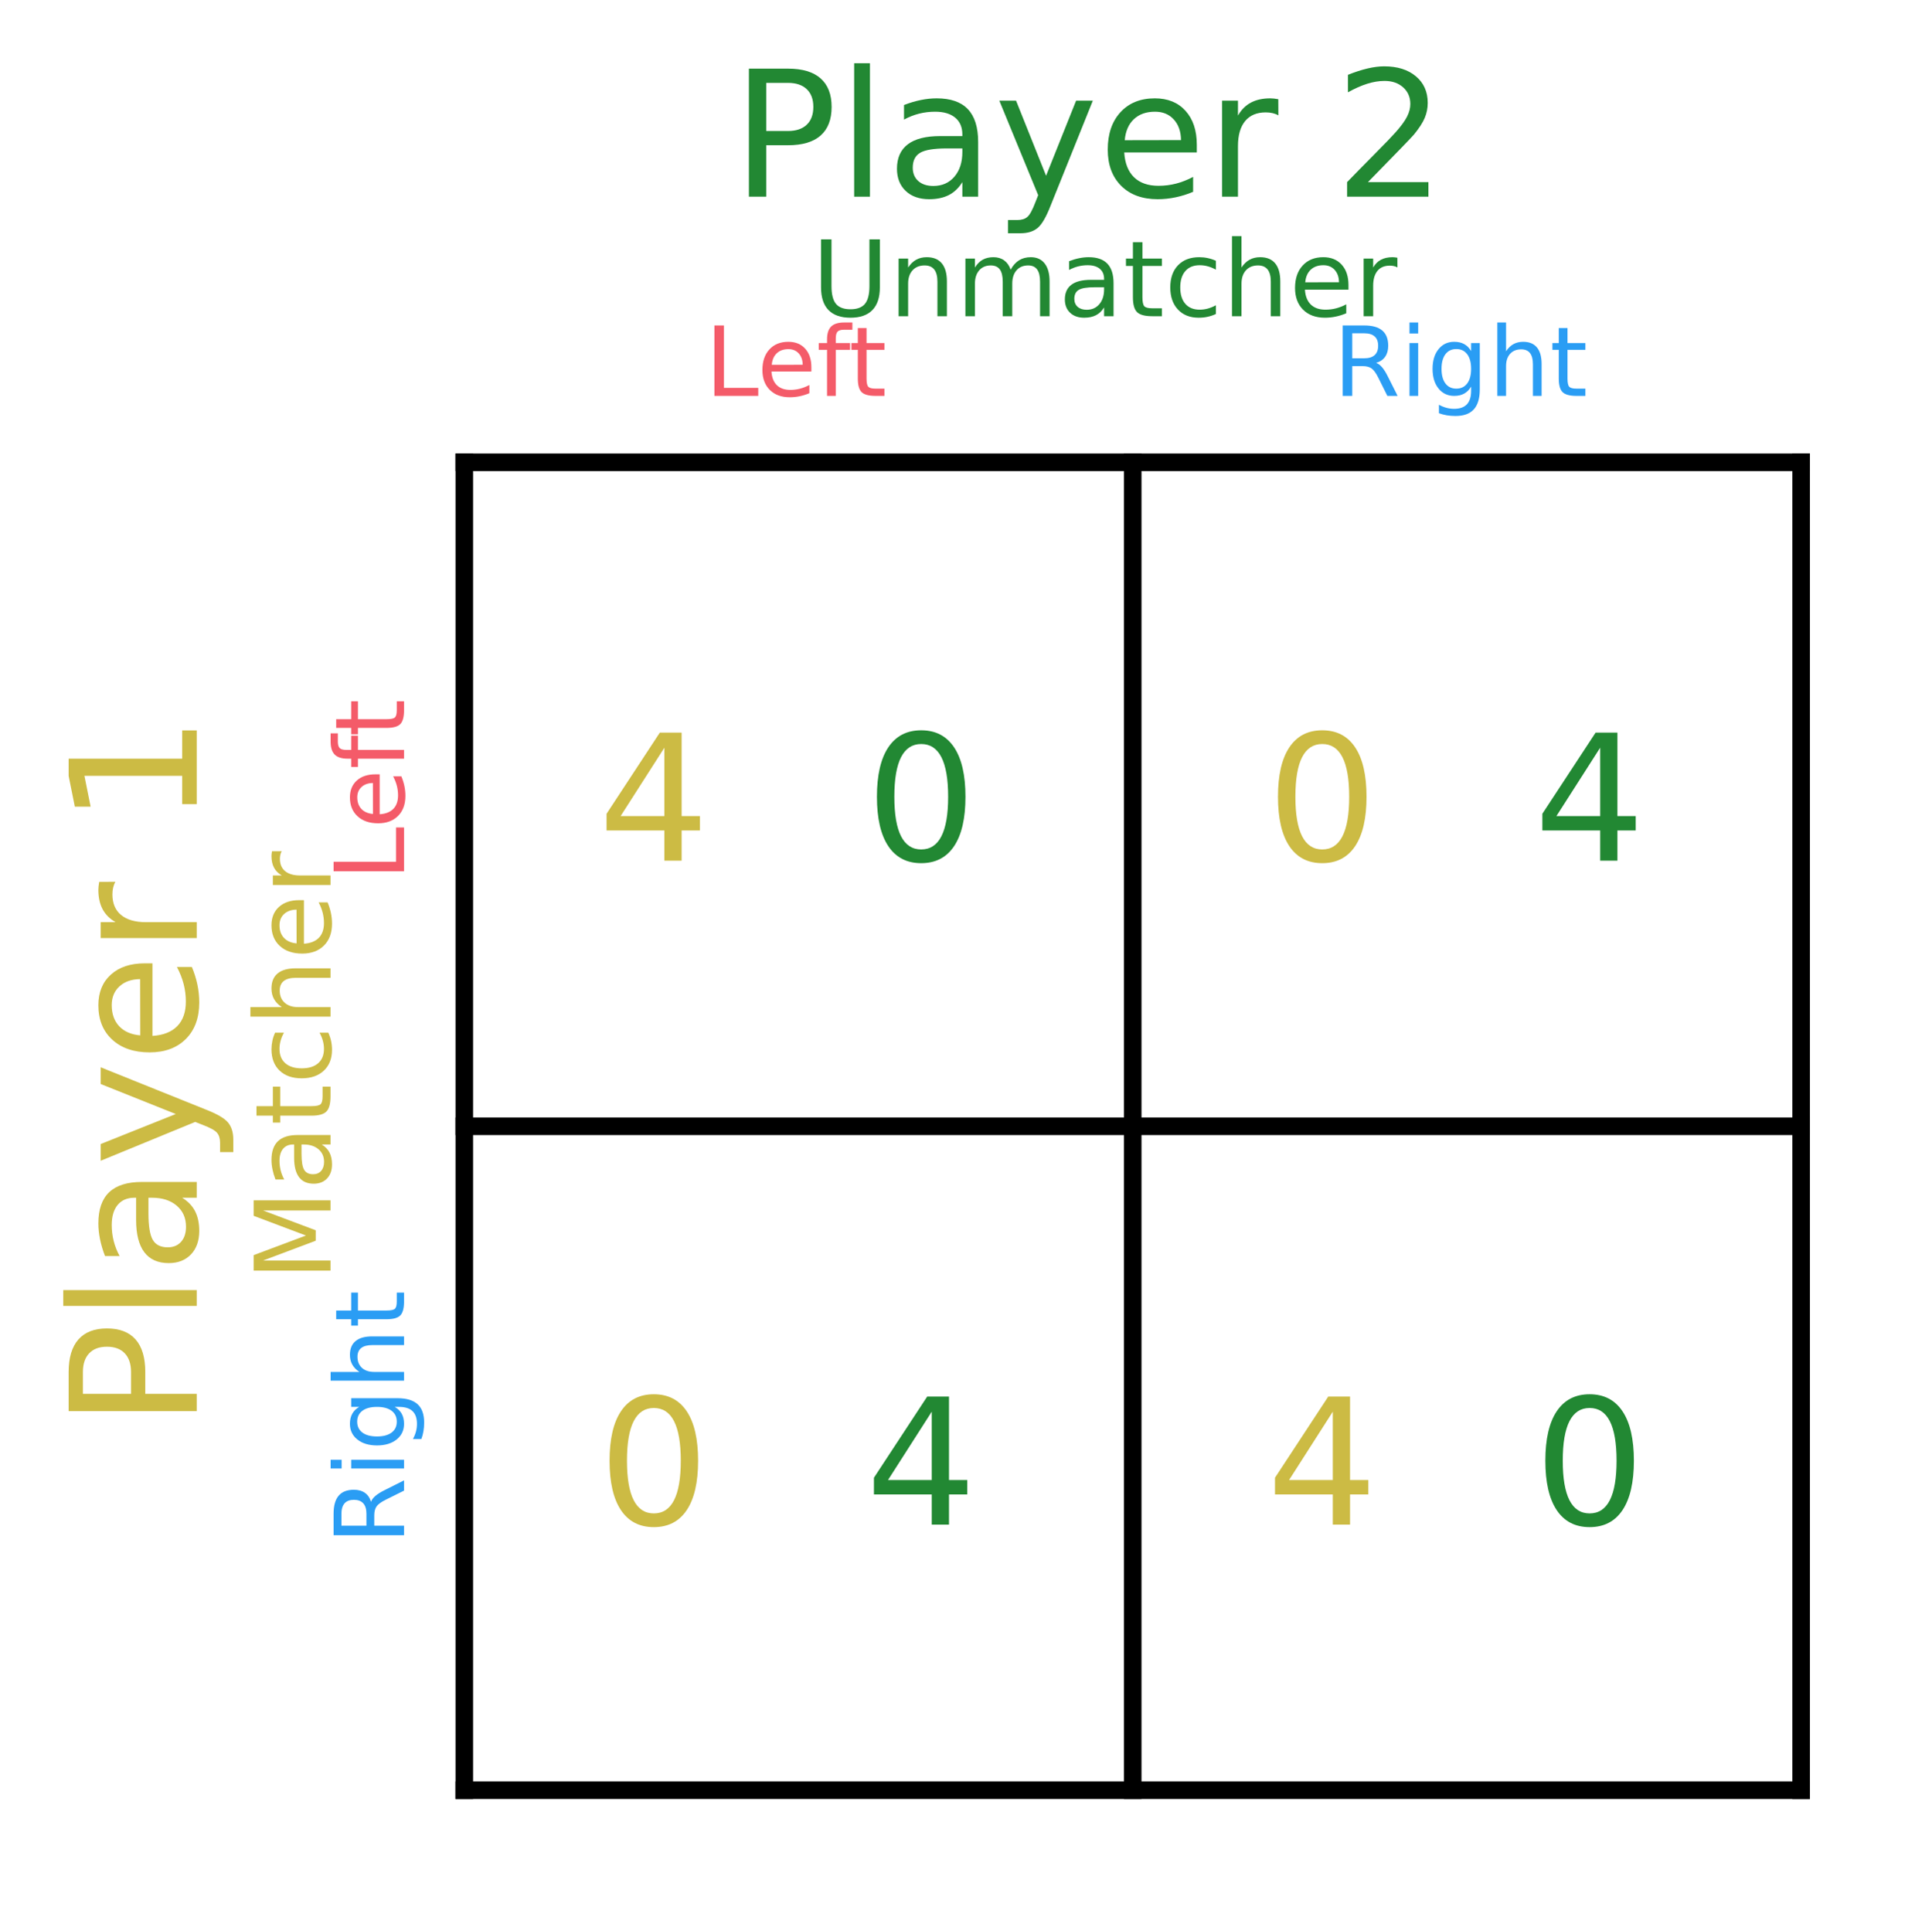
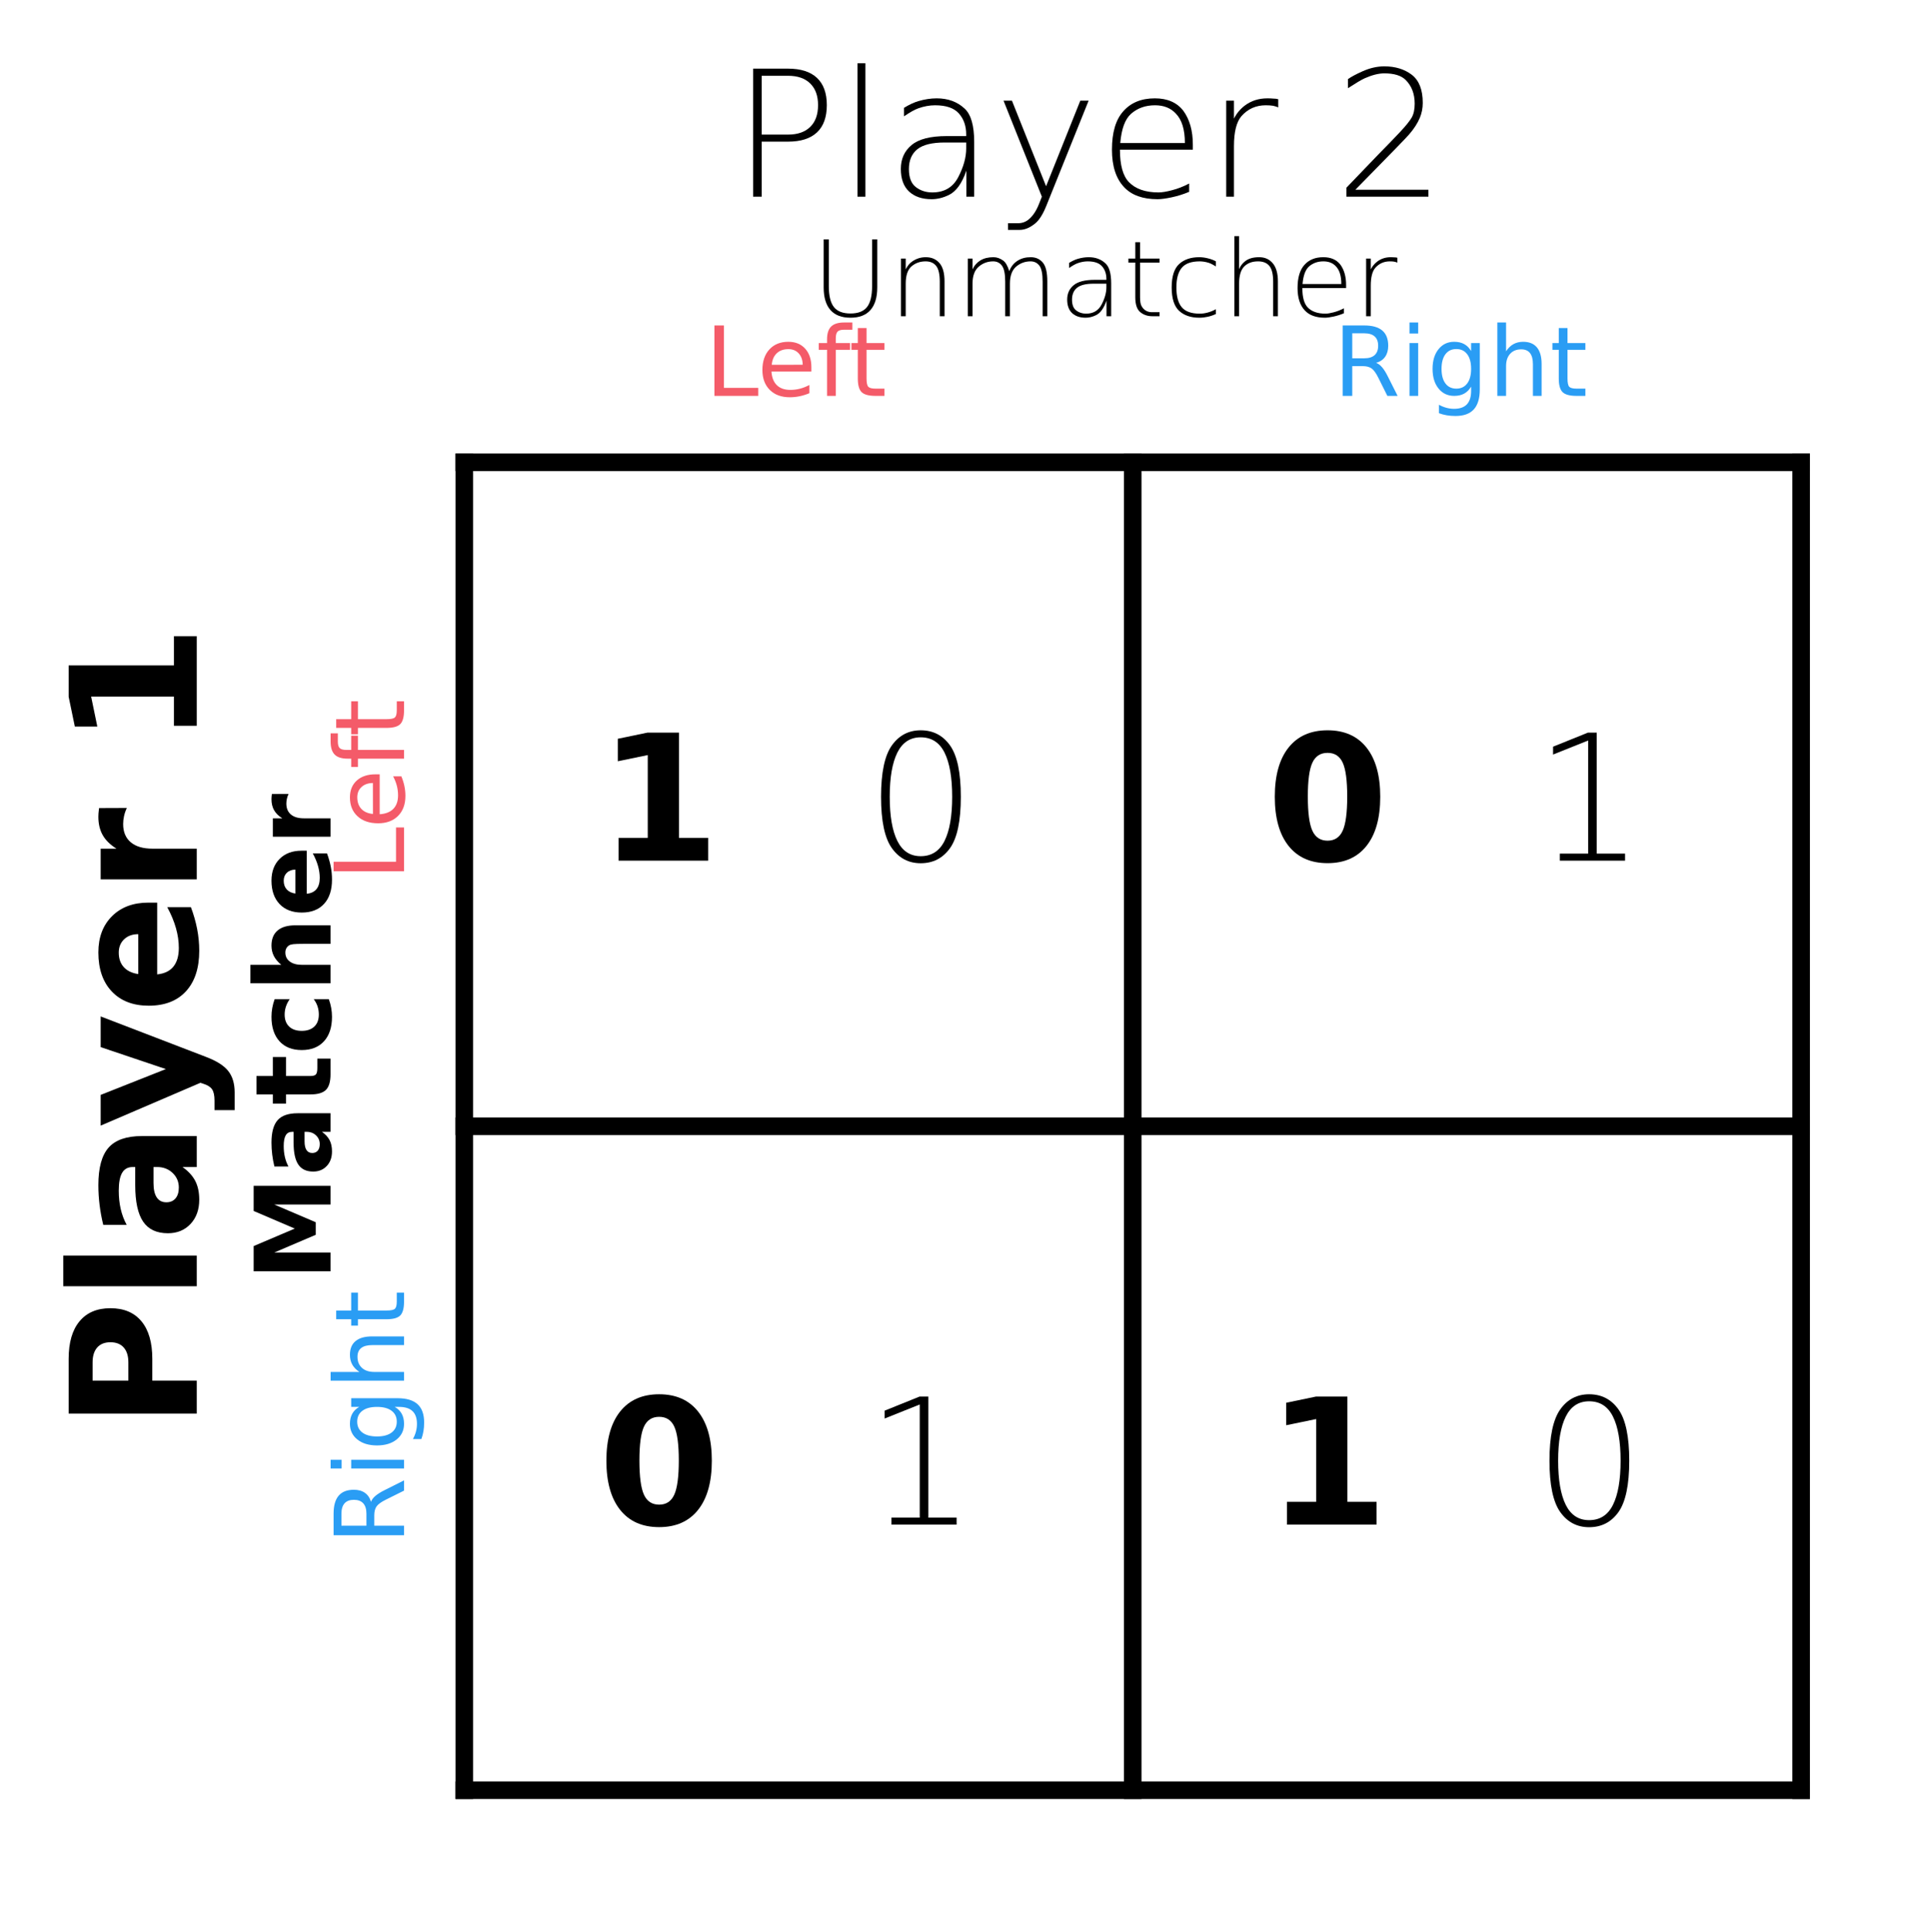
<svg xmlns="http://www.w3.org/2000/svg" xmlns:xlink="http://www.w3.org/1999/xlink" width="219.845pt" height="218.597pt" viewBox="0 0 219.845 218.597" version="1.1">
  <defs>
    <style type="text/css">*{stroke-linejoin: round; stroke-linecap: butt}</style>
  </defs>
  <g id="figure_1">
    <g id="patch_1">
      <path d="M 0 218.597  L 219.845 218.597  L 219.845 0  L 0 0  L 0 218.597  z " style="fill: none" />
    </g>
    <g id="axes_1">
      <g id="patch_2">
        <path d="M 45.245 211.397  L 212.645 211.397  L 212.645 45.077  L 45.245 45.077  L 45.245 211.397  z " style="fill: none" />
      </g>
      <g id="matplotlib.axis_1" />
      <g id="matplotlib.axis_2" />
      <g id="line2d_1">
-         <path d="M 52.855 128.237  L 205.036 128.237  " clip-path="url(#pd169bfd2aa)" style="fill: none; stroke: #000000; stroke-width: 2; stroke-linecap: square" />
+         <path d="M 52.855 128.237  L 205.036 128.237  " clip-path="url(#pa1f01f2168)" style="fill: none; stroke: #000000; stroke-width: 2; stroke-linecap: square" />
      </g>
      <g id="line2d_2">
-         <path d="M 128.945 203.837  L 128.945 52.637  " clip-path="url(#pd169bfd2aa)" style="fill: none; stroke: #000000; stroke-width: 2; stroke-linecap: square" />
+         <path d="M 128.945 203.837  L 128.945 52.637  " clip-path="url(#pa1f01f2168)" style="fill: none; stroke: #000000; stroke-width: 2; stroke-linecap: square" />
      </g>
      <g id="line2d_3">
-         <path d="M 52.855 203.837  L 205.036 203.837  " clip-path="url(#pd169bfd2aa)" style="fill: none; stroke: #000000; stroke-width: 2; stroke-linecap: square" />
+         <path d="M 52.855 203.837  L 205.036 203.837  " clip-path="url(#pa1f01f2168)" style="fill: none; stroke: #000000; stroke-width: 2; stroke-linecap: square" />
      </g>
      <g id="line2d_4">
-         <path d="M 52.855 52.637  L 205.036 52.637  " clip-path="url(#pd169bfd2aa)" style="fill: none; stroke: #000000; stroke-width: 2; stroke-linecap: square" />
+         <path d="M 52.855 52.637  L 205.036 52.637  " clip-path="url(#pa1f01f2168)" style="fill: none; stroke: #000000; stroke-width: 2; stroke-linecap: square" />
      </g>
      <g id="line2d_5">
-         <path d="M 52.855 203.837  L 52.855 52.637  " clip-path="url(#pd169bfd2aa)" style="fill: none; stroke: #000000; stroke-width: 2; stroke-linecap: square" />
+         <path d="M 52.855 203.837  L 52.855 52.637  " clip-path="url(#pa1f01f2168)" style="fill: none; stroke: #000000; stroke-width: 2; stroke-linecap: square" />
      </g>
      <g id="line2d_6">
-         <path d="M 205.036 203.837  L 205.036 52.637  " clip-path="url(#pd169bfd2aa)" style="fill: none; stroke: #000000; stroke-width: 2; stroke-linecap: square" />
+         <path d="M 205.036 203.837  L 205.036 52.637  " clip-path="url(#pa1f01f2168)" style="fill: none; stroke: #000000; stroke-width: 2; stroke-linecap: square" />
      </g>
      <g id="text_1">
-         <g style="fill: #ccbb44" transform="translate(68.07273 97.99688) scale(0.2 -0.2)">
-           <defs>
-             <path id="DejaVuSans-34" d="M 2419 4116  L 825 1625  L 2419 1625  L 2419 4116  z M 2253 4666  L 3047 4666  L 3047 1625  L 3713 1625  L 3713 1100  L 3047 1100  L 3047 0  L 2419 0  L 2419 1100  L 313 1100  L 313 1709  L 2253 4666  z " transform="scale(0.015625)" />
-           </defs>
-           <use xlink:href="#DejaVuSans-34" />
+         <g transform="translate(68.07273 97.99688) scale(0.2 -0.2)">
+           <defs>
+             <path id="DejaVuSans-Bold-31" d="M 750 831  L 1813 831  L 1813 3847  L 722 3622  L 722 4441  L 1806 4666  L 2950 4666  L 2950 831  L 4013 831  L 4013 0  L 750 0  L 750 831  z " transform="scale(0.015625)" />
+           </defs>
+           <use xlink:href="#DejaVuSans-Bold-31" />
        </g>
      </g>
      <g id="text_2">
-         <g style="fill: #228833" transform="translate(98.50909 97.99688) scale(0.2 -0.2)">
-           <defs>
-             <path id="DejaVuSans-30" d="M 2034 4250  Q 1547 4250 1301 3770  Q 1056 3291 1056 2328  Q 1056 1369 1301 889  Q 1547 409 2034 409  Q 2525 409 2770 889  Q 3016 1369 3016 2328  Q 3016 3291 2770 3770  Q 2525 4250 2034 4250  z M 2034 4750  Q 2819 4750 3233 4129  Q 3647 3509 3647 2328  Q 3647 1150 3233 529  Q 2819 -91 2034 -91  Q 1250 -91 836 529  Q 422 1150 422 2328  Q 422 3509 836 4129  Q 1250 4750 2034 4750  z " transform="scale(0.015625)" />
-           </defs>
-           <use xlink:href="#DejaVuSans-30" />
+         <g transform="translate(98.50909 97.99688) scale(0.2 -0.2)">
+           <defs>
+             <path id="DejaVuSans-ExtraLight-30" d="M 2016 4494  Q 1444 4494 1166 3938  Q 888 3378 888 2328  Q 888 1278 1166 719  Q 1444 163 2016 163  Q 2606 163 2884 719  Q 3163 1278 3163 2328  Q 3163 3378 2884 3938  Q 2606 4494 2016 4494  z M 2016 4750  Q 2691 4750 3084 4200  Q 3478 3647 3478 2328  Q 3478 1009 3084 456  Q 2691 -94 2016 -94  Q 1359 -94 966 456  Q 572 1009 572 2328  Q 572 3647 966 4200  Q 1359 4750 2016 4750  z " transform="scale(0.015625)" />
+           </defs>
+           <use xlink:href="#DejaVuSans-ExtraLight-30" />
        </g>
      </g>
      <g id="text_3">
-         <g style="fill: #ccbb44" transform="translate(144.1636 173.5969) scale(0.2 -0.2)">
-           <use xlink:href="#DejaVuSans-34" />
+         <g transform="translate(144.1636 173.5969) scale(0.2 -0.2)">
+           <use xlink:href="#DejaVuSans-Bold-31" />
        </g>
      </g>
      <g id="text_4">
-         <g style="fill: #228833" transform="translate(174.6 173.5969) scale(0.2 -0.2)">
-           <use xlink:href="#DejaVuSans-30" />
+         <g transform="translate(174.6 173.5969) scale(0.2 -0.2)">
+           <use xlink:href="#DejaVuSans-ExtraLight-30" />
        </g>
      </g>
      <g id="text_5">
-         <g style="fill: #ccbb44" transform="translate(68.07273 173.5969) scale(0.2 -0.2)">
-           <use xlink:href="#DejaVuSans-30" />
+         <g transform="translate(68.07273 173.5969) scale(0.2 -0.2)">
+           <defs>
+             <path id="DejaVuSans-Bold-30" d="M 2944 2338  Q 2944 3213 2780 3570  Q 2616 3928 2228 3928  Q 1841 3928 1675 3570  Q 1509 3213 1509 2338  Q 1509 1453 1675 1090  Q 1841 728 2228 728  Q 2613 728 2778 1090  Q 2944 1453 2944 2338  z M 4147 2328  Q 4147 1169 3647 539  Q 3147 -91 2228 -91  Q 1306 -91 806 539  Q 306 1169 306 2328  Q 306 3491 806 4120  Q 1306 4750 2228 4750  Q 3147 4750 3647 4120  Q 4147 3491 4147 2328  z " transform="scale(0.015625)" />
+           </defs>
+           <use xlink:href="#DejaVuSans-Bold-30" />
        </g>
      </g>
      <g id="text_6">
-         <g style="fill: #228833" transform="translate(98.50909 173.5969) scale(0.2 -0.2)">
-           <use xlink:href="#DejaVuSans-34" />
+         <g transform="translate(98.50909 173.5969) scale(0.2 -0.2)">
+           <defs>
+             <path id="DejaVuSans-ExtraLight-31" d="M 950 256  L 1981 256  L 1981 4378  L 703 3866  L 703 4153  L 1975 4666  L 2294 4666  L 2294 256  L 3325 256  L 3325 0  L 950 0  L 950 256  z " transform="scale(0.015625)" />
+           </defs>
+           <use xlink:href="#DejaVuSans-ExtraLight-31" />
        </g>
      </g>
      <g id="text_7">
-         <g style="fill: #ccbb44" transform="translate(144.1636 97.99688) scale(0.2 -0.2)">
-           <use xlink:href="#DejaVuSans-30" />
+         <g transform="translate(144.1636 97.99688) scale(0.2 -0.2)">
+           <use xlink:href="#DejaVuSans-Bold-30" />
        </g>
      </g>
      <g id="text_8">
-         <g style="fill: #228833" transform="translate(174.6 97.99688) scale(0.2 -0.2)">
-           <use xlink:href="#DejaVuSans-34" />
+         <g transform="translate(174.6 97.99688) scale(0.2 -0.2)">
+           <use xlink:href="#DejaVuSans-ExtraLight-31" />
        </g>
      </g>
      <g id="text_9">
        <g style="fill: #f45b69" transform="translate(45.99464 100.2845) rotate(-90) scale(0.11 -0.11)">
          <defs>
            <path id="DejaVuSans-4c" d="M 628 4666  L 1259 4666  L 1259 531  L 3531 531  L 3531 0  L 628 0  L 628 4666  z " transform="scale(0.015625)" />
            <path id="DejaVuSans-65" d="M 3597 1894  L 3597 1613  L 953 1613  Q 991 1019 1311 708  Q 1631 397 2203 397  Q 2534 397 2845 478  Q 3156 559 3463 722  L 3463 178  Q 3153 47 2828 -22  Q 2503 -91 2169 -91  Q 1331 -91 842 396  Q 353 884 353 1716  Q 353 2575 817 3079  Q 1281 3584 2069 3584  Q 2775 3584 3186 3129  Q 3597 2675 3597 1894  z M 3022 2063  Q 3016 2534 2758 2815  Q 2500 3097 2075 3097  Q 1594 3097 1305 2825  Q 1016 2553 972 2059  L 3022 2063  z " transform="scale(0.015625)" />
            <path id="DejaVuSans-66" d="M 2375 4863  L 2375 4384  L 1825 4384  Q 1516 4384 1395 4259  Q 1275 4134 1275 3809  L 1275 3500  L 2222 3500  L 2222 3053  L 1275 3053  L 1275 0  L 697 0  L 697 3053  L 147 3053  L 147 3500  L 697 3500  L 697 3744  Q 697 4328 969 4595  Q 1241 4863 1831 4863  L 2375 4863  z " transform="scale(0.015625)" />
            <path id="DejaVuSans-74" d="M 1172 4494  L 1172 3500  L 2356 3500  L 2356 3053  L 1172 3053  L 1172 1153  Q 1172 725 1289 603  Q 1406 481 1766 481  L 2356 481  L 2356 0  L 1766 0  Q 1100 0 847 248  Q 594 497 594 1153  L 594 3053  L 172 3053  L 172 3500  L 594 3500  L 594 4494  L 1172 4494  z " transform="scale(0.015625)" />
          </defs>
          <use xlink:href="#DejaVuSans-4c" />
          <use xlink:href="#DejaVuSans-65" transform="translate(53.96289 0)" />
          <use xlink:href="#DejaVuSans-66" transform="translate(115.4863 0)" />
          <use xlink:href="#DejaVuSans-74" transform="translate(148.9414 0)" />
        </g>
      </g>
      <g id="text_10">
        <g style="fill: #2a9df4" transform="translate(45.99464 175.8845) rotate(-90) scale(0.11 -0.11)">
          <defs>
            <path id="DejaVuSans-52" d="M 2841 2188  Q 3044 2119 3236 1894  Q 3428 1669 3622 1275  L 4263 0  L 3584 0  L 2988 1197  Q 2756 1666 2539 1819  Q 2322 1972 1947 1972  L 1259 1972  L 1259 0  L 628 0  L 628 4666  L 2053 4666  Q 2853 4666 3247 4331  Q 3641 3997 3641 3322  Q 3641 2881 3436 2590  Q 3231 2300 2841 2188  z M 1259 4147  L 1259 2491  L 2053 2491  Q 2509 2491 2742 2702  Q 2975 2913 2975 3322  Q 2975 3731 2742 3939  Q 2509 4147 2053 4147  L 1259 4147  z " transform="scale(0.015625)" />
            <path id="DejaVuSans-69" d="M 603 3500  L 1178 3500  L 1178 0  L 603 0  L 603 3500  z M 603 4863  L 1178 4863  L 1178 4134  L 603 4134  L 603 4863  z " transform="scale(0.015625)" />
            <path id="DejaVuSans-67" d="M 2906 1791  Q 2906 2416 2648 2759  Q 2391 3103 1925 3103  Q 1463 3103 1205 2759  Q 947 2416 947 1791  Q 947 1169 1205 825  Q 1463 481 1925 481  Q 2391 481 2648 825  Q 2906 1169 2906 1791  z M 3481 434  Q 3481 -459 3084 -895  Q 2688 -1331 1869 -1331  Q 1566 -1331 1297 -1286  Q 1028 -1241 775 -1147  L 775 -588  Q 1028 -725 1275 -790  Q 1522 -856 1778 -856  Q 2344 -856 2625 -561  Q 2906 -266 2906 331  L 2906 616  Q 2728 306 2450 153  Q 2172 0 1784 0  Q 1141 0 747 490  Q 353 981 353 1791  Q 353 2603 747 3093  Q 1141 3584 1784 3584  Q 2172 3584 2450 3431  Q 2728 3278 2906 2969  L 2906 3500  L 3481 3500  L 3481 434  z " transform="scale(0.015625)" />
            <path id="DejaVuSans-68" d="M 3513 2113  L 3513 0  L 2938 0  L 2938 2094  Q 2938 2591 2744 2837  Q 2550 3084 2163 3084  Q 1697 3084 1428 2787  Q 1159 2491 1159 1978  L 1159 0  L 581 0  L 581 4863  L 1159 4863  L 1159 2956  Q 1366 3272 1645 3428  Q 1925 3584 2291 3584  Q 2894 3584 3203 3211  Q 3513 2838 3513 2113  z " transform="scale(0.015625)" />
          </defs>
          <use xlink:href="#DejaVuSans-52" />
          <use xlink:href="#DejaVuSans-69" transform="translate(69.48242 0)" />
          <use xlink:href="#DejaVuSans-67" transform="translate(97.26562 0)" />
          <use xlink:href="#DejaVuSans-68" transform="translate(160.7422 0)" />
          <use xlink:href="#DejaVuSans-74" transform="translate(224.1211 0)" />
        </g>
      </g>
      <g id="text_11">
        <g style="fill: #f45b69" transform="translate(80.24727 45.07688) scale(0.11 -0.11)">
          <use xlink:href="#DejaVuSans-4c" />
          <use xlink:href="#DejaVuSans-65" transform="translate(53.96289 0)" />
          <use xlink:href="#DejaVuSans-66" transform="translate(115.4863 0)" />
          <use xlink:href="#DejaVuSans-74" transform="translate(148.9414 0)" />
        </g>
      </g>
      <g id="text_12">
        <g style="fill: #2a9df4" transform="translate(151.7727 45.07688) scale(0.11 -0.11)">
          <use xlink:href="#DejaVuSans-52" />
          <use xlink:href="#DejaVuSans-69" transform="translate(69.48242 0)" />
          <use xlink:href="#DejaVuSans-67" transform="translate(97.26562 0)" />
          <use xlink:href="#DejaVuSans-68" transform="translate(160.7422 0)" />
          <use xlink:href="#DejaVuSans-74" transform="translate(224.1211 0)" />
        </g>
      </g>
      <g id="text_13">
-         <g style="fill: #ccbb44" transform="translate(22.39688 162.6362) rotate(-90) scale(0.2 -0.2)">
-           <defs>
-             <path id="DejaVuSans-50" d="M 1259 4147  L 1259 2394  L 2053 2394  Q 2494 2394 2734 2622  Q 2975 2850 2975 3272  Q 2975 3691 2734 3919  Q 2494 4147 2053 4147  L 1259 4147  z M 628 4666  L 2053 4666  Q 2838 4666 3239 4311  Q 3641 3956 3641 3272  Q 3641 2581 3239 2228  Q 2838 1875 2053 1875  L 1259 1875  L 1259 0  L 628 0  L 628 4666  z " transform="scale(0.015625)" />
-             <path id="DejaVuSans-6c" d="M 603 4863  L 1178 4863  L 1178 0  L 603 0  L 603 4863  z " transform="scale(0.015625)" />
-             <path id="DejaVuSans-61" d="M 2194 1759  Q 1497 1759 1228 1600  Q 959 1441 959 1056  Q 959 750 1161 570  Q 1363 391 1709 391  Q 2188 391 2477 730  Q 2766 1069 2766 1631  L 2766 1759  L 2194 1759  z M 3341 1997  L 3341 0  L 2766 0  L 2766 531  Q 2569 213 2275 61  Q 1981 -91 1556 -91  Q 1019 -91 701 211  Q 384 513 384 1019  Q 384 1609 779 1909  Q 1175 2209 1959 2209  L 2766 2209  L 2766 2266  Q 2766 2663 2505 2880  Q 2244 3097 1772 3097  Q 1472 3097 1187 3025  Q 903 2953 641 2809  L 641 3341  Q 956 3463 1253 3523  Q 1550 3584 1831 3584  Q 2591 3584 2966 3190  Q 3341 2797 3341 1997  z " transform="scale(0.015625)" />
-             <path id="DejaVuSans-79" d="M 2059 -325  Q 1816 -950 1584 -1140  Q 1353 -1331 966 -1331  L 506 -1331  L 506 -850  L 844 -850  Q 1081 -850 1212 -737  Q 1344 -625 1503 -206  L 1606 56  L 191 3500  L 800 3500  L 1894 763  L 2988 3500  L 3597 3500  L 2059 -325  z " transform="scale(0.015625)" />
-             <path id="DejaVuSans-72" d="M 2631 2963  Q 2534 3019 2420 3045  Q 2306 3072 2169 3072  Q 1681 3072 1420 2755  Q 1159 2438 1159 1844  L 1159 0  L 581 0  L 581 3500  L 1159 3500  L 1159 2956  Q 1341 3275 1631 3429  Q 1922 3584 2338 3584  Q 2397 3584 2469 3576  Q 2541 3569 2628 3553  L 2631 2963  z " transform="scale(0.015625)" />
-             <path id="DejaVuSans-20" transform="scale(0.015625)" />
-             <path id="DejaVuSans-31" d="M 794 531  L 1825 531  L 1825 4091  L 703 3866  L 703 4441  L 1819 4666  L 2450 4666  L 2450 531  L 3481 531  L 3481 0  L 794 0  L 794 531  z " transform="scale(0.015625)" />
-           </defs>
-           <use xlink:href="#DejaVuSans-50" />
-           <use xlink:href="#DejaVuSans-6c" transform="translate(60.30273 0)" />
-           <use xlink:href="#DejaVuSans-61" transform="translate(88.08594 0)" />
-           <use xlink:href="#DejaVuSans-79" transform="translate(149.3652 0)" />
-           <use xlink:href="#DejaVuSans-65" transform="translate(208.5449 0)" />
-           <use xlink:href="#DejaVuSans-72" transform="translate(270.0684 0)" />
-           <use xlink:href="#DejaVuSans-20" transform="translate(311.1816 0)" />
-           <use xlink:href="#DejaVuSans-31" transform="translate(342.9688 0)" />
+         <g transform="translate(22.39688 162.7925) rotate(-90) scale(0.2 -0.2)">
+           <defs>
+             <path id="DejaVuSans-Bold-50" d="M 588 4666  L 2584 4666  Q 3475 4666 3951 4270  Q 4428 3875 4428 3144  Q 4428 2409 3951 2014  Q 3475 1619 2584 1619  L 1791 1619  L 1791 0  L 588 0  L 588 4666  z M 1791 3794  L 1791 2491  L 2456 2491  Q 2806 2491 2997 2661  Q 3188 2831 3188 3144  Q 3188 3456 2997 3625  Q 2806 3794 2456 3794  L 1791 3794  z " transform="scale(0.015625)" />
+             <path id="DejaVuSans-Bold-6c" d="M 538 4863  L 1656 4863  L 1656 0  L 538 0  L 538 4863  z " transform="scale(0.015625)" />
+             <path id="DejaVuSans-Bold-61" d="M 2106 1575  Q 1756 1575 1579 1456  Q 1403 1338 1403 1106  Q 1403 894 1545 773  Q 1688 653 1941 653  Q 2256 653 2472 879  Q 2688 1106 2688 1447  L 2688 1575  L 2106 1575  z M 3816 1997  L 3816 0  L 2688 0  L 2688 519  Q 2463 200 2181 54  Q 1900 -91 1497 -91  Q 953 -91 614 226  Q 275 544 275 1050  Q 275 1666 698 1953  Q 1122 2241 2028 2241  L 2688 2241  L 2688 2328  Q 2688 2594 2478 2717  Q 2269 2841 1825 2841  Q 1466 2841 1156 2769  Q 847 2697 581 2553  L 581 3406  Q 941 3494 1303 3539  Q 1666 3584 2028 3584  Q 2975 3584 3395 3211  Q 3816 2838 3816 1997  z " transform="scale(0.015625)" />
+             <path id="DejaVuSans-Bold-79" d="M 78 3500  L 1197 3500  L 2138 1125  L 2938 3500  L 4056 3500  L 2584 -331  Q 2363 -916 2067 -1148  Q 1772 -1381 1288 -1381  L 641 -1381  L 641 -647  L 991 -647  Q 1275 -647 1404 -556  Q 1534 -466 1606 -231  L 1638 -134  L 78 3500  z " transform="scale(0.015625)" />
+             <path id="DejaVuSans-Bold-65" d="M 4031 1759  L 4031 1441  L 1416 1441  Q 1456 1047 1700 850  Q 1944 653 2381 653  Q 2734 653 3104 758  Q 3475 863 3866 1075  L 3866 213  Q 3469 63 3072 -14  Q 2675 -91 2278 -91  Q 1328 -91 801 392  Q 275 875 275 1747  Q 275 2603 792 3093  Q 1309 3584 2216 3584  Q 3041 3584 3536 3087  Q 4031 2591 4031 1759  z M 2881 2131  Q 2881 2450 2695 2645  Q 2509 2841 2209 2841  Q 1884 2841 1681 2658  Q 1478 2475 1428 2131  L 2881 2131  z " transform="scale(0.015625)" />
+             <path id="DejaVuSans-Bold-72" d="M 3138 2547  Q 2991 2616 2845 2648  Q 2700 2681 2553 2681  Q 2122 2681 1889 2404  Q 1656 2128 1656 1613  L 1656 0  L 538 0  L 538 3500  L 1656 3500  L 1656 2925  Q 1872 3269 2151 3426  Q 2431 3584 2822 3584  Q 2878 3584 2943 3579  Q 3009 3575 3134 3559  L 3138 2547  z " transform="scale(0.015625)" />
+             <path id="DejaVuSans-Bold-20" transform="scale(0.015625)" />
+           </defs>
+           <use xlink:href="#DejaVuSans-Bold-50" />
+           <use xlink:href="#DejaVuSans-Bold-6c" transform="translate(73.29102 0)" />
+           <use xlink:href="#DejaVuSans-Bold-61" transform="translate(107.5684 0)" />
+           <use xlink:href="#DejaVuSans-Bold-79" transform="translate(171.9238 0)" />
+           <use xlink:href="#DejaVuSans-Bold-65" transform="translate(237.1094 0)" />
+           <use xlink:href="#DejaVuSans-Bold-72" transform="translate(304.9316 0)" />
+           <use xlink:href="#DejaVuSans-Bold-20" transform="translate(354.248 0)" />
+           <use xlink:href="#DejaVuSans-Bold-31" transform="translate(389.0625 0)" />
        </g>
      </g>
      <g id="text_14">
-         <g style="fill: #ccbb44" transform="translate(37.62358 145.8525) rotate(-90) scale(0.12 -0.12)">
-           <defs>
-             <path id="DejaVuSans-4d" d="M 628 4666  L 1569 4666  L 2759 1491  L 3956 4666  L 4897 4666  L 4897 0  L 4281 0  L 4281 4097  L 3078 897  L 2444 897  L 1241 4097  L 1241 0  L 628 0  L 628 4666  z " transform="scale(0.015625)" />
-             <path id="DejaVuSans-63" d="M 3122 3366  L 3122 2828  Q 2878 2963 2633 3030  Q 2388 3097 2138 3097  Q 1578 3097 1268 2742  Q 959 2388 959 1747  Q 959 1106 1268 751  Q 1578 397 2138 397  Q 2388 397 2633 464  Q 2878 531 3122 666  L 3122 134  Q 2881 22 2623 -34  Q 2366 -91 2075 -91  Q 1284 -91 818 406  Q 353 903 353 1747  Q 353 2603 823 3093  Q 1294 3584 2113 3584  Q 2378 3584 2631 3529  Q 2884 3475 3122 3366  z " transform="scale(0.015625)" />
-           </defs>
-           <use xlink:href="#DejaVuSans-4d" />
-           <use xlink:href="#DejaVuSans-61" transform="translate(86.2793 0)" />
-           <use xlink:href="#DejaVuSans-74" transform="translate(147.5586 0)" />
-           <use xlink:href="#DejaVuSans-63" transform="translate(186.7676 0)" />
-           <use xlink:href="#DejaVuSans-68" transform="translate(241.748 0)" />
-           <use xlink:href="#DejaVuSans-65" transform="translate(305.127 0)" />
-           <use xlink:href="#DejaVuSans-72" transform="translate(366.6504 0)" />
+         <g transform="translate(37.62358 145.8525) rotate(-90) scale(0.12 -0.12)">
+           <defs>
+             <path id="DejaVuSans-Bold-4d" d="M 588 4666  L 2119 4666  L 3181 2169  L 4250 4666  L 5778 4666  L 5778 0  L 4641 0  L 4641 3413  L 3566 897  L 2803 897  L 1728 3413  L 1728 0  L 588 0  L 588 4666  z " transform="scale(0.015625)" />
+             <path id="DejaVuSans-Bold-74" d="M 1759 4494  L 1759 3500  L 2913 3500  L 2913 2700  L 1759 2700  L 1759 1216  Q 1759 972 1856 886  Q 1953 800 2241 800  L 2816 800  L 2816 0  L 1856 0  Q 1194 0 917 276  Q 641 553 641 1216  L 641 2700  L 84 2700  L 84 3500  L 641 3500  L 641 4494  L 1759 4494  z " transform="scale(0.015625)" />
+             <path id="DejaVuSans-Bold-63" d="M 3366 3391  L 3366 2478  Q 3138 2634 2908 2709  Q 2678 2784 2431 2784  Q 1963 2784 1702 2511  Q 1441 2238 1441 1747  Q 1441 1256 1702 982  Q 1963 709 2431 709  Q 2694 709 2930 787  Q 3166 866 3366 1019  L 3366 103  Q 3103 6 2833 -42  Q 2563 -91 2291 -91  Q 1344 -91 809 395  Q 275 881 275 1747  Q 275 2613 809 3098  Q 1344 3584 2291 3584  Q 2566 3584 2833 3536  Q 3100 3488 3366 3391  z " transform="scale(0.015625)" />
+             <path id="DejaVuSans-Bold-68" d="M 4056 2131  L 4056 0  L 2931 0  L 2931 347  L 2931 1625  Q 2931 2084 2911 2256  Q 2891 2428 2841 2509  Q 2775 2619 2662 2680  Q 2550 2741 2406 2741  Q 2056 2741 1856 2470  Q 1656 2200 1656 1722  L 1656 0  L 538 0  L 538 4863  L 1656 4863  L 1656 2988  Q 1909 3294 2193 3439  Q 2478 3584 2822 3584  Q 3428 3584 3742 3212  Q 4056 2841 4056 2131  z " transform="scale(0.015625)" />
+           </defs>
+           <use xlink:href="#DejaVuSans-Bold-4d" />
+           <use xlink:href="#DejaVuSans-Bold-61" transform="translate(99.51172 0)" />
+           <use xlink:href="#DejaVuSans-Bold-74" transform="translate(166.9922 0)" />
+           <use xlink:href="#DejaVuSans-Bold-63" transform="translate(214.7949 0)" />
+           <use xlink:href="#DejaVuSans-Bold-68" transform="translate(274.0723 0)" />
+           <use xlink:href="#DejaVuSans-Bold-65" transform="translate(345.2637 0)" />
+           <use xlink:href="#DejaVuSans-Bold-72" transform="translate(413.0859 0)" />
        </g>
      </g>
      <g id="text_15">
-         <g style="fill: #228833" transform="translate(83.29091 22.39688) scale(0.2 -0.2)">
-           <defs>
-             <path id="DejaVuSans-32" d="M 1228 531  L 3431 531  L 3431 0  L 469 0  L 469 531  Q 828 903 1448 1529  Q 2069 2156 2228 2338  Q 2531 2678 2651 2914  Q 2772 3150 2772 3378  Q 2772 3750 2511 3984  Q 2250 4219 1831 4219  Q 1534 4219 1204 4116  Q 875 4013 500 3803  L 500 4441  Q 881 4594 1212 4672  Q 1544 4750 1819 4750  Q 2544 4750 2975 4387  Q 3406 4025 3406 3419  Q 3406 3131 3298 2873  Q 3191 2616 2906 2266  Q 2828 2175 2409 1742  Q 1991 1309 1228 531  z " transform="scale(0.015625)" />
-           </defs>
-           <use xlink:href="#DejaVuSans-50" />
-           <use xlink:href="#DejaVuSans-6c" transform="translate(60.30273 0)" />
-           <use xlink:href="#DejaVuSans-61" transform="translate(88.08594 0)" />
-           <use xlink:href="#DejaVuSans-79" transform="translate(149.3652 0)" />
-           <use xlink:href="#DejaVuSans-65" transform="translate(208.5449 0)" />
-           <use xlink:href="#DejaVuSans-72" transform="translate(270.0684 0)" />
-           <use xlink:href="#DejaVuSans-20" transform="translate(311.1816 0)" />
-           <use xlink:href="#DejaVuSans-32" transform="translate(342.9688 0)" />
+         <g transform="translate(83.29091 22.39688) scale(0.2 -0.2)">
+           <defs>
+             <path id="DejaVuSans-ExtraLight-50" d="M 1094 4406  L 1094 2263  L 2053 2263  Q 2575 2263 2859 2541  Q 3147 2819 3147 3338  Q 3147 3847 2859 4128  Q 2575 4406 2053 4406  L 1094 4406  z M 781 4666  L 2053 4666  Q 2750 4666 3109 4328  Q 3466 3991 3466 3338  Q 3466 2681 3109 2344  Q 2750 2006 2053 2006  L 1094 2006  L 1094 0  L 781 0  L 781 4666  z " transform="scale(0.015625)" />
+             <path id="DejaVuSans-ExtraLight-6c" d="M 725 4863  L 1013 4863  L 1013 0  L 725 0  L 725 4863  z " transform="scale(0.015625)" />
+             <path id="DejaVuSans-ExtraLight-61" d="M 2125 1975  Q 1431 1975 1125 1728  Q 819 1481 819 1006  Q 819 544 1072 350  Q 1325 156 1672 156  Q 2328 156 2616 713  Q 2906 1269 2906 1759  L 2906 1975  L 2125 1975  z M 3197 1997  L 3197 0  L 2913 0  L 2913 950  Q 2672 253 2275 63  Q 1959 -91 1647 -91  Q 1125 -91 825 188  Q 525 469 525 1012  Q 525 1556 916 1881  Q 1306 2209 2194 2209  L 2906 2209  L 2906 2266  Q 2906 2731 2641 3031  Q 2378 3331 1772 3331  Q 1472 3331 1159 3219  Q 959 3147 641 2928  L 641 3238  Q 919 3409 1159 3481  Q 1509 3584 1831 3584  Q 2450 3584 2850 3209  Q 3197 2888 3197 1997  z " transform="scale(0.015625)" />
+             <path id="DejaVuSans-ExtraLight-79" d="M 1906 -325  Q 1719 -791 1503 -969  Q 1213 -1209 934 -1209  L 506 -1209  L 506 -966  L 872 -966  Q 1100 -966 1272 -819  Q 1494 -628 1638 -259  L 1741 0  L 344 3500  L 650 3500  L 1894 381  L 3141 3500  L 3444 3500  L 1906 -325  z " transform="scale(0.015625)" />
+             <path id="DejaVuSans-ExtraLight-65" d="M 3453 1894  L 3453 1713  L 797 1713  Q 797 869 1125 531  Q 1488 156 2203 156  Q 2391 156 2700 238  Q 3013 319 3319 481  L 3319 178  Q 3009 47 2684 -22  Q 2359 -91 2169 -91  Q 1359 -91 950 347  Q 506 813 506 1713  Q 506 2647 913 3106  Q 1328 3584 2069 3584  Q 2756 3584 3106 3131  Q 3453 2656 3453 1894  z M 3163 1956  Q 3163 2694 2831 3031  Q 2553 3331 2075 3331  Q 1553 3331 1200 3019  Q 875 2728 809 1956  L 3163 1956  z " transform="scale(0.015625)" />
+             <path id="DejaVuSans-ExtraLight-72" d="M 2625 3253  Q 2556 3288 2438 3313  Q 2331 3331 2169 3331  Q 1638 3331 1288 2938  Q 1013 2619 1013 1844  L 1013 0  L 731 0  L 731 3500  L 1013 3500  L 1013 2844  Q 1153 3125 1406 3319  Q 1756 3584 2231 3584  Q 2353 3584 2444 3575  Q 2538 3575 2625 3553  L 2625 3253  z " transform="scale(0.015625)" />
+             <path id="DejaVuSans-ExtraLight-20" transform="scale(0.015625)" />
+             <path id="DejaVuSans-ExtraLight-32" d="M 769 253  L 3431 253  L 3431 0  L 444 0  L 444 328  L 1606 1538  Q 2038 1975 2388 2347  Q 2713 2694 2822 2884  Q 2931 3075 2931 3388  Q 2931 3928 2600 4256  Q 2359 4494 1825 4494  Q 1513 4494 1106 4313  Q 928 4231 500 3953  L 500 4284  Q 681 4413 1031 4569  Q 1428 4747 1819 4750  Q 2422 4750 2828 4441  Q 3225 4131 3225 3419  Q 3225 3131 3119 2875  Q 2994 2575 2725 2266  Q 2647 2175 2228 1744  L 769 253  z " transform="scale(0.015625)" />
+           </defs>
+           <use xlink:href="#DejaVuSans-ExtraLight-50" />
+           <use xlink:href="#DejaVuSans-ExtraLight-6c" transform="translate(60.30273 0)" />
+           <use xlink:href="#DejaVuSans-ExtraLight-61" transform="translate(88.08594 0)" />
+           <use xlink:href="#DejaVuSans-ExtraLight-79" transform="translate(149.3652 0)" />
+           <use xlink:href="#DejaVuSans-ExtraLight-65" transform="translate(208.5449 0)" />
+           <use xlink:href="#DejaVuSans-ExtraLight-72" transform="translate(270.0684 0)" />
+           <use xlink:href="#DejaVuSans-ExtraLight-20" transform="translate(311.1816 0)" />
+           <use xlink:href="#DejaVuSans-ExtraLight-32" transform="translate(342.9688 0)" />
        </g>
      </g>
      <g id="text_16">
-         <g style="fill: #228833" transform="translate(92.42182 36.00487) scale(0.12 -0.12)">
-           <defs>
-             <path id="DejaVuSans-55" d="M 556 4666  L 1191 4666  L 1191 1831  Q 1191 1081 1462 751  Q 1734 422 2344 422  Q 2950 422 3222 751  Q 3494 1081 3494 1831  L 3494 4666  L 4128 4666  L 4128 1753  Q 4128 841 3676 375  Q 3225 -91 2344 -91  Q 1459 -91 1007 375  Q 556 841 556 1753  L 556 4666  z " transform="scale(0.015625)" />
-             <path id="DejaVuSans-6e" d="M 3513 2113  L 3513 0  L 2938 0  L 2938 2094  Q 2938 2591 2744 2837  Q 2550 3084 2163 3084  Q 1697 3084 1428 2787  Q 1159 2491 1159 1978  L 1159 0  L 581 0  L 581 3500  L 1159 3500  L 1159 2956  Q 1366 3272 1645 3428  Q 1925 3584 2291 3584  Q 2894 3584 3203 3211  Q 3513 2838 3513 2113  z " transform="scale(0.015625)" />
-             <path id="DejaVuSans-6d" d="M 3328 2828  Q 3544 3216 3844 3400  Q 4144 3584 4550 3584  Q 5097 3584 5394 3201  Q 5691 2819 5691 2113  L 5691 0  L 5113 0  L 5113 2094  Q 5113 2597 4934 2840  Q 4756 3084 4391 3084  Q 3944 3084 3684 2787  Q 3425 2491 3425 1978  L 3425 0  L 2847 0  L 2847 2094  Q 2847 2600 2669 2842  Q 2491 3084 2119 3084  Q 1678 3084 1418 2786  Q 1159 2488 1159 1978  L 1159 0  L 581 0  L 581 3500  L 1159 3500  L 1159 2956  Q 1356 3278 1631 3431  Q 1906 3584 2284 3584  Q 2666 3584 2933 3390  Q 3200 3197 3328 2828  z " transform="scale(0.015625)" />
-           </defs>
-           <use xlink:href="#DejaVuSans-55" />
-           <use xlink:href="#DejaVuSans-6e" transform="translate(73.19336 0)" />
-           <use xlink:href="#DejaVuSans-6d" transform="translate(136.5723 0)" />
-           <use xlink:href="#DejaVuSans-61" transform="translate(233.9844 0)" />
-           <use xlink:href="#DejaVuSans-74" transform="translate(295.2637 0)" />
-           <use xlink:href="#DejaVuSans-63" transform="translate(334.4727 0)" />
-           <use xlink:href="#DejaVuSans-68" transform="translate(389.4531 0)" />
-           <use xlink:href="#DejaVuSans-65" transform="translate(452.832 0)" />
-           <use xlink:href="#DejaVuSans-72" transform="translate(514.3555 0)" />
+         <g transform="translate(92.42182 36.00487) scale(0.12 -0.12)">
+           <defs>
+             <path id="DejaVuSans-ExtraLight-55" d="M 716 4666  L 1028 4666  L 1028 1831  Q 1028 944 1341 553  Q 1650 166 2344 166  Q 3034 166 3344 553  Q 3656 944 3656 1831  L 3656 4666  L 3969 4666  L 3969 1753  Q 3969 841 3556 375  Q 3147 -91 2344 -91  Q 1538 -91 1128 375  Q 716 841 716 1753  L 716 4666  z " transform="scale(0.015625)" />
+             <path id="DejaVuSans-ExtraLight-6e" d="M 3369 2113  L 3369 0  L 3081 0  L 3081 2094  Q 3081 2775 2862 3053  Q 2644 3331 2219 3331  Q 1722 3331 1369 3031  Q 1013 2728 1013 1978  L 1013 0  L 725 0  L 725 3500  L 1013 3500  L 1013 2844  Q 1166 3163 1416 3331  Q 1784 3584 2231 3584  Q 2750 3584 3059 3231  Q 3369 2881 3369 2113  z " transform="scale(0.015625)" />
+             <path id="DejaVuSans-ExtraLight-6d" d="M 3244 2738  Q 3406 3159 3756 3375  Q 4088 3584 4544 3584  Q 5000 3584 5275 3263  Q 5553 2944 5553 2113  L 5553 0  L 5269 0  L 5269 2094  Q 5269 2819 5069 3075  Q 4869 3331 4538 3331  Q 4056 3331 3688 3034  Q 3284 2713 3284 1978  L 3284 0  L 2997 0  L 2997 2094  Q 2997 2794 2803 3062  Q 2609 3331 2266 3331  Q 1784 3331 1416 3031  Q 1013 2709 1013 1978  L 1013 0  L 725 0  L 725 3500  L 1013 3500  L 1013 2844  Q 1166 3188 1488 3388  Q 1813 3584 2284 3584  Q 2591 3584 2875 3378  Q 3094 3219 3244 2738  z " transform="scale(0.015625)" />
+             <path id="DejaVuSans-ExtraLight-74" d="M 1028 4494  L 1028 3500  L 2213 3500  L 2213 3256  L 1028 3256  L 1028 1153  Q 1028 753 1131 594  Q 1344 244 1750 244  L 2213 244  L 2213 0  L 1766 0  Q 1338 0 1038 250  Q 738 500 738 1153  L 738 3256  L 319 3256  L 319 3500  L 738 3500  L 738 4494  L 1028 4494  z " transform="scale(0.015625)" />
+             <path id="DejaVuSans-ExtraLight-63" d="M 3122 3331  L 3122 3025  Q 2863 3184 2694 3241  Q 2403 3331 2138 3331  Q 1381 3331 1053 2943  Q 725 2556 725 1747  Q 725 931 1053 543  Q 1381 156 2138 156  Q 2388 156 2631 225  Q 2878 291 3122 425  L 3122 134  Q 2881 22 2625 -34  Q 2366 -91 2113 -91  Q 1344 -91 891 325  Q 438 744 438 1747  Q 438 2750 891 3169  Q 1344 3584 2113 3584  Q 2363 3584 2644 3513  Q 2925 3444 3122 3331  z " transform="scale(0.015625)" />
+             <path id="DejaVuSans-ExtraLight-68" d="M 3369 2113  L 3369 0  L 3081 0  L 3081 2094  Q 3081 2769 2853 3050  Q 2625 3331 2163 3331  Q 1631 3331 1322 3018  Q 1013 2706 1013 1978  L 1013 0  L 725 0  L 725 4863  L 1013 4863  L 1013 2853  Q 1113 3122 1369 3331  Q 1675 3584 2231 3584  Q 2750 3584 3059 3213  Q 3369 2838 3369 2113  z " transform="scale(0.015625)" />
+           </defs>
+           <use xlink:href="#DejaVuSans-ExtraLight-55" />
+           <use xlink:href="#DejaVuSans-ExtraLight-6e" transform="translate(73.19336 0)" />
+           <use xlink:href="#DejaVuSans-ExtraLight-6d" transform="translate(136.5723 0)" />
+           <use xlink:href="#DejaVuSans-ExtraLight-61" transform="translate(233.9844 0)" />
+           <use xlink:href="#DejaVuSans-ExtraLight-74" transform="translate(295.2637 0)" />
+           <use xlink:href="#DejaVuSans-ExtraLight-63" transform="translate(334.4727 0)" />
+           <use xlink:href="#DejaVuSans-ExtraLight-68" transform="translate(389.4531 0)" />
+           <use xlink:href="#DejaVuSans-ExtraLight-65" transform="translate(452.832 0)" />
+           <use xlink:href="#DejaVuSans-ExtraLight-72" transform="translate(514.3555 0)" />
        </g>
      </g>
    </g>
  </g>
  <defs>
-     <clipPath id="pd169bfd2aa">
+     <clipPath id="pa1f01f2168">
      <rect x="45.245" y="45.077" width="167.4" height="166.32" />
    </clipPath>
  </defs>
</svg>
